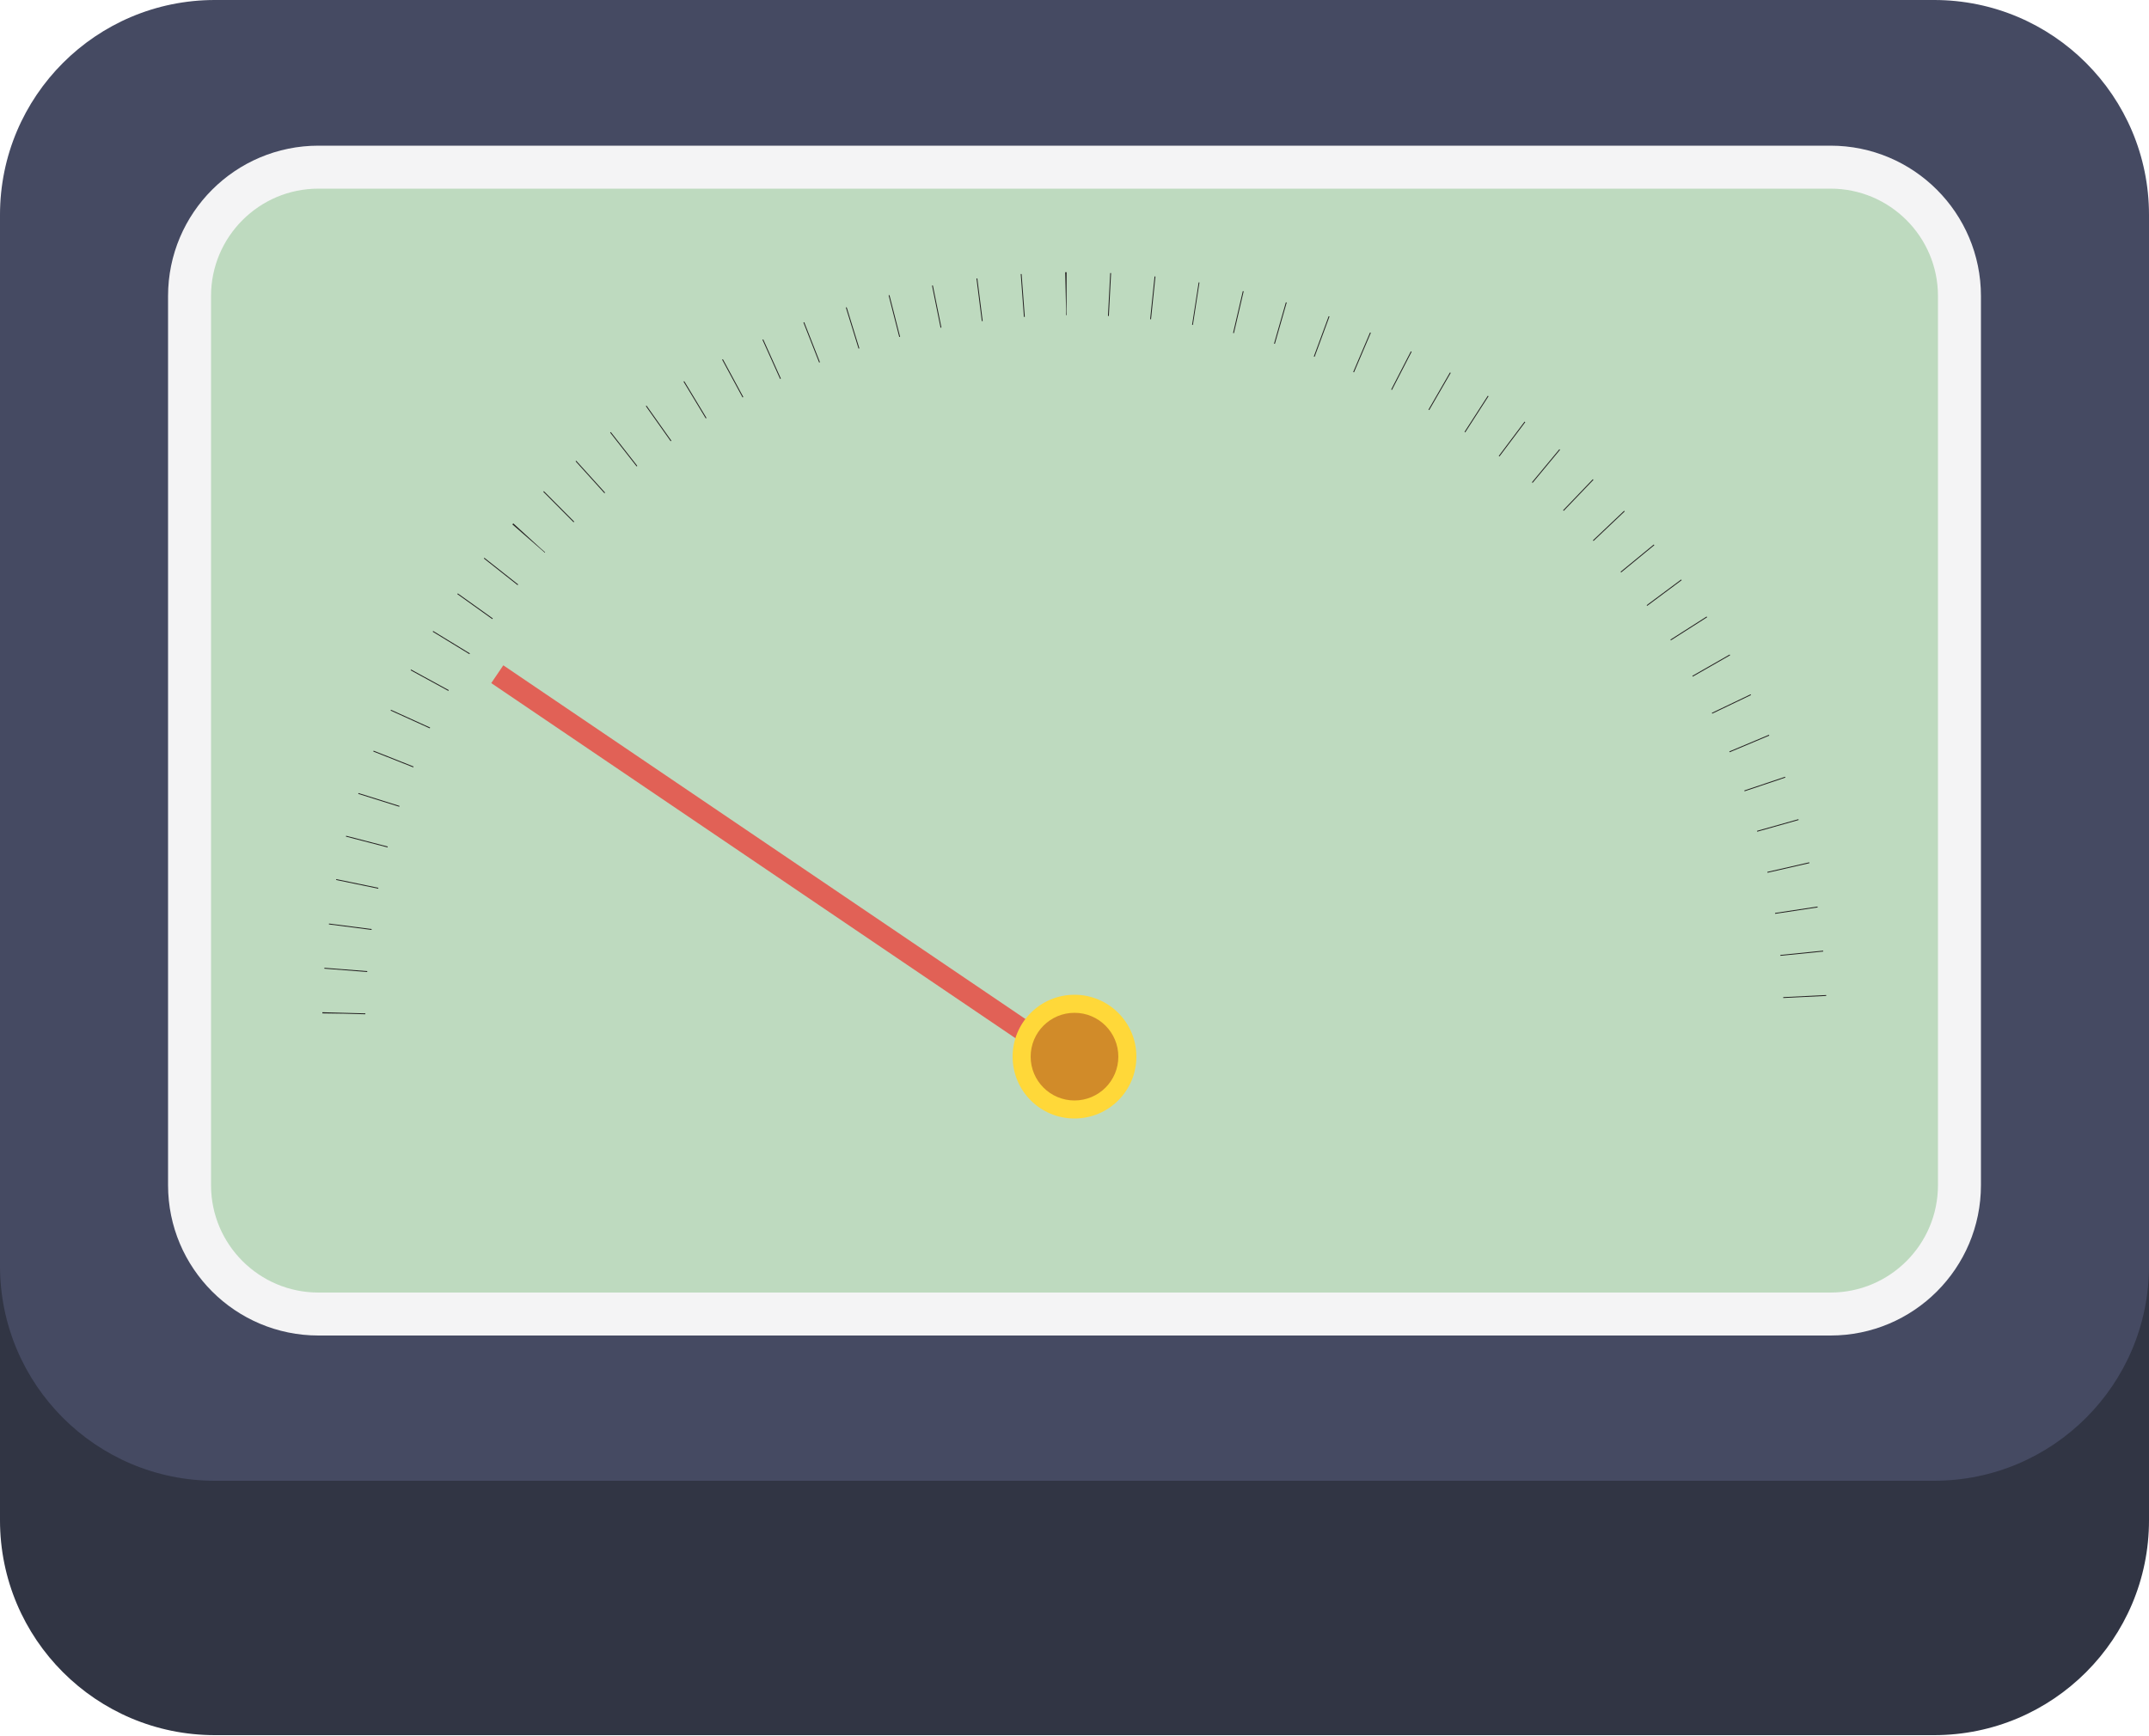
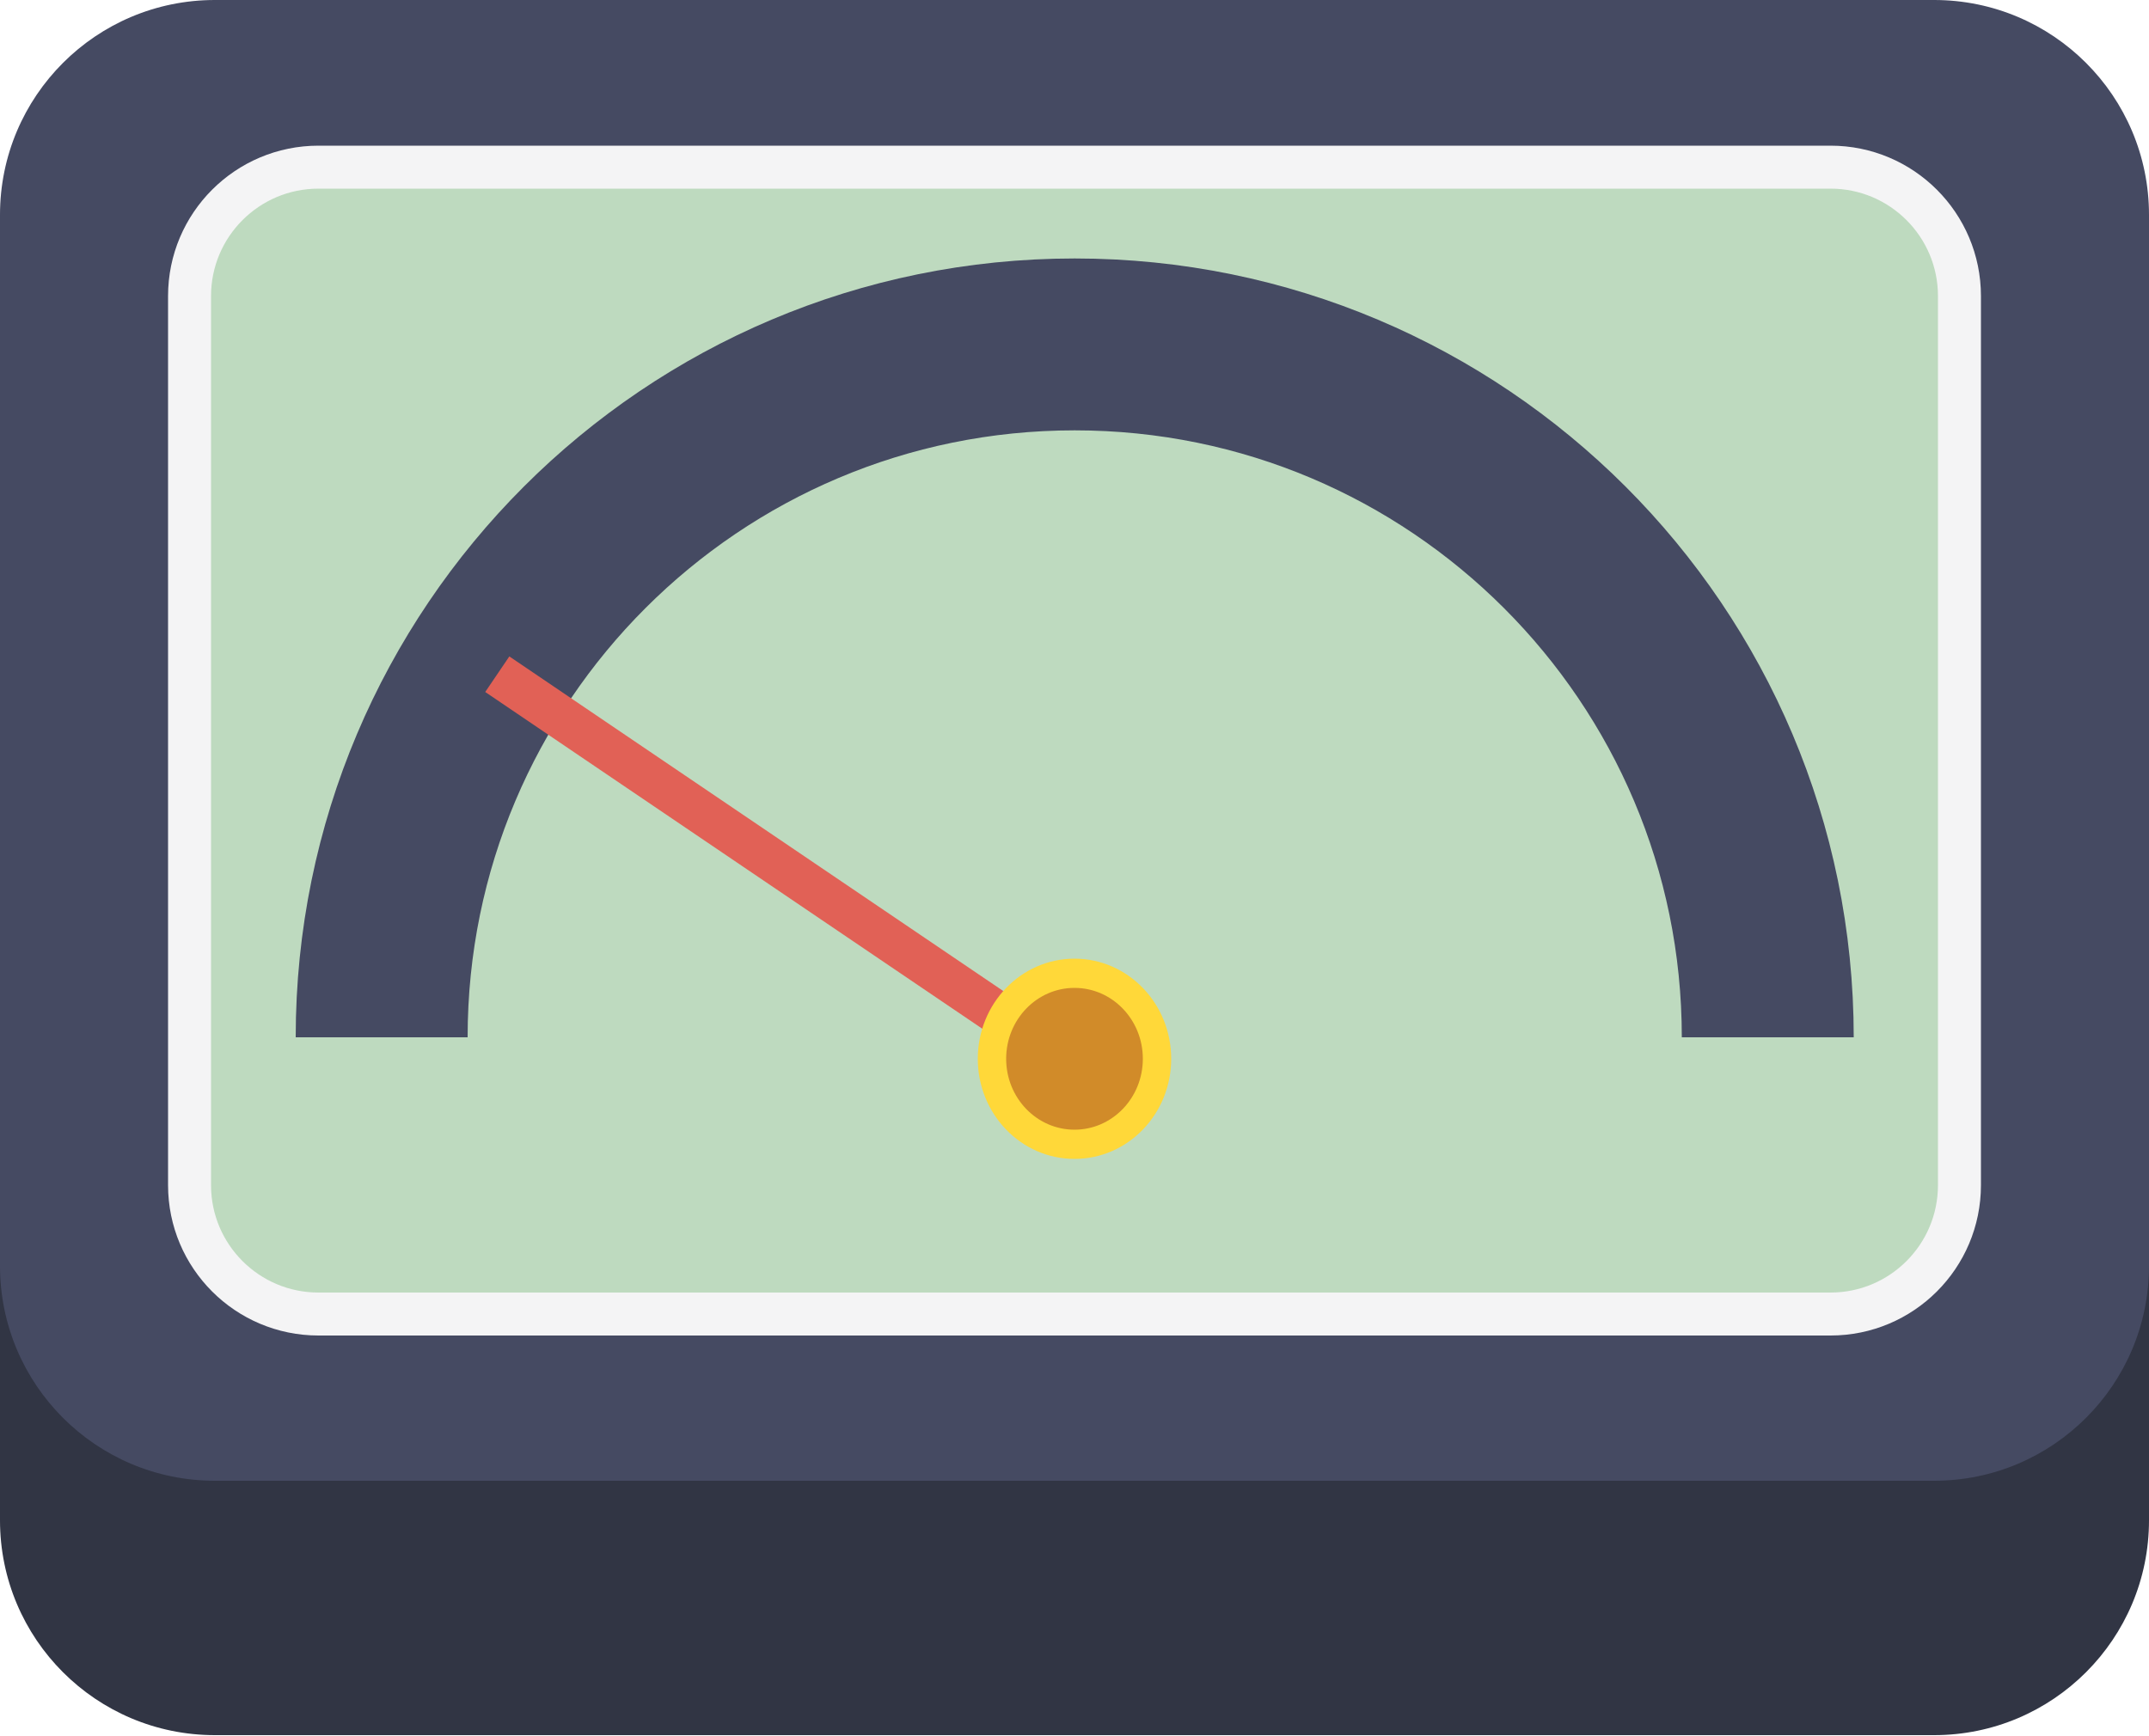
<svg xmlns="http://www.w3.org/2000/svg" viewBox="0 0 50 40.38">
  <defs>
-     <style>.cls-1{fill:#313544;}.cls-2{fill:#454a62;}.cls-3{fill:#bedabf;stroke:#f4f4f5;}.cls-3,.cls-4,.cls-5,.cls-6{stroke-miterlimit:10;}.cls-4,.cls-5,.cls-6{fill:none;}.cls-4,.cls-5{stroke:#231f20;}.cls-5{stroke-dasharray:0.02 0.99;}.cls-6{stroke:#e16156;stroke-width:0.5px;}.cls-7{fill:#ffd839;}.cls-8{fill:#d18b29;}</style>
+     <style>.cls-1{fill:#313544;}.cls-2{fill:#454a62;}.cls-3{fill:#bedabf;stroke:#f4f4f5;}.cls-3,.cls-4,.cls-5{stroke-miterlimit:10;}.cls-4,.cls-5{fill:none;}.cls-4{stroke:#454a62;stroke-width:4px;}.cls-5{stroke:#e16156;}.cls-6{fill:#ffd839;}.cls-7{fill:#d18b29;}</style>
  </defs>
  <g id="Layer_2" data-name="Layer 2">
    <g id="ActionKit-on-list">
      <rect class="cls-1" y="5.92" width="50" height="34.46" rx="5" ry="5" />
      <rect class="cls-2" width="50" height="34.46" rx="5" ry="5" />
      <rect class="cls-3" x="4.41" y="3.89" width="41.18" height="26.69" rx="3" ry="3" />
-       <path class="cls-4" d="M8,24.59H8" />
-       <path class="cls-5" d="M8,23.59a17,17,0,0,1,34,.49" />
-       <path class="cls-4" d="M42,24.58h0" />
-       <line class="cls-6" x1="25" y1="24.79" x2="11.57" y2="15.69" />
-       <circle class="cls-7" cx="25" cy="24.59" r="1.44" />
-       <circle class="cls-8" cx="25" cy="24.59" r="1.02" />
+       <path class="cls-4" d="M8.88,24.14a16.12,16.12,0,0,1,32.25,0" />
+       <line class="cls-5" x1="25" y1="24.79" x2="11.57" y2="15.69" />
+       <ellipse class="cls-6" cx="25" cy="24.64" rx="2.25" ry="2.33" />
+       <ellipse class="cls-7" cx="25" cy="24.64" rx="1.59" ry="1.65" />
    </g>
  </g>
</svg>
